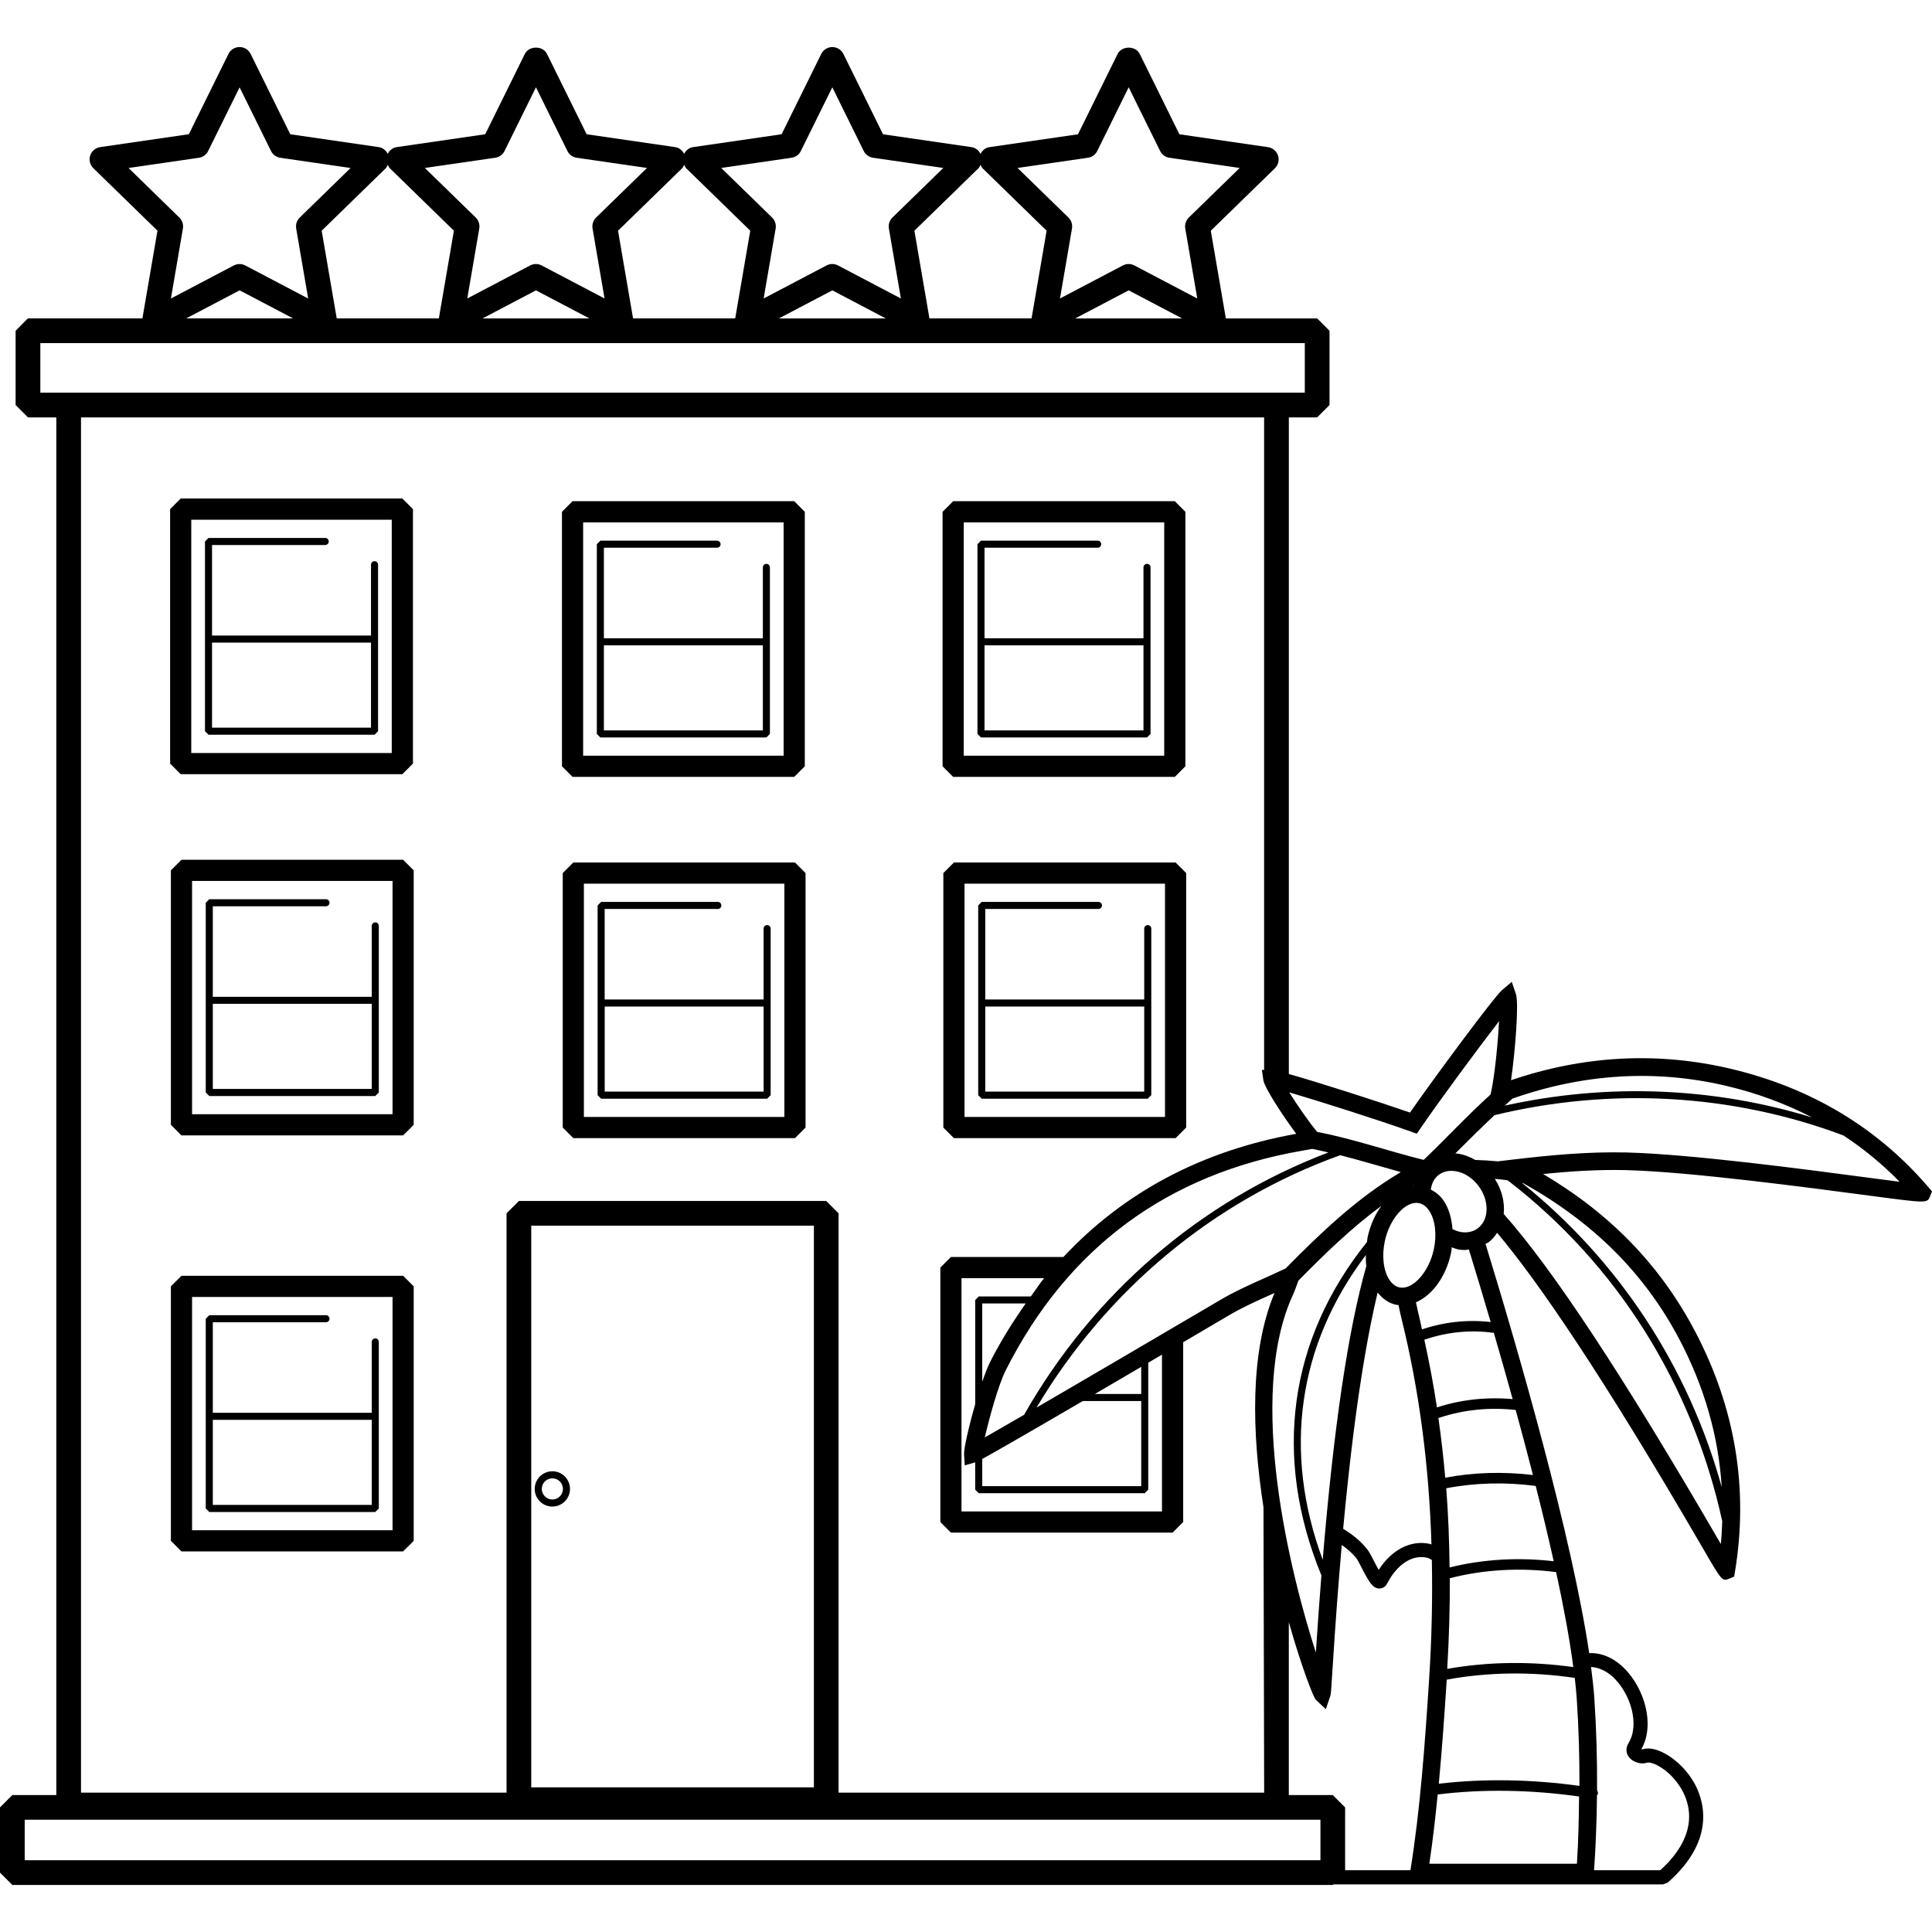
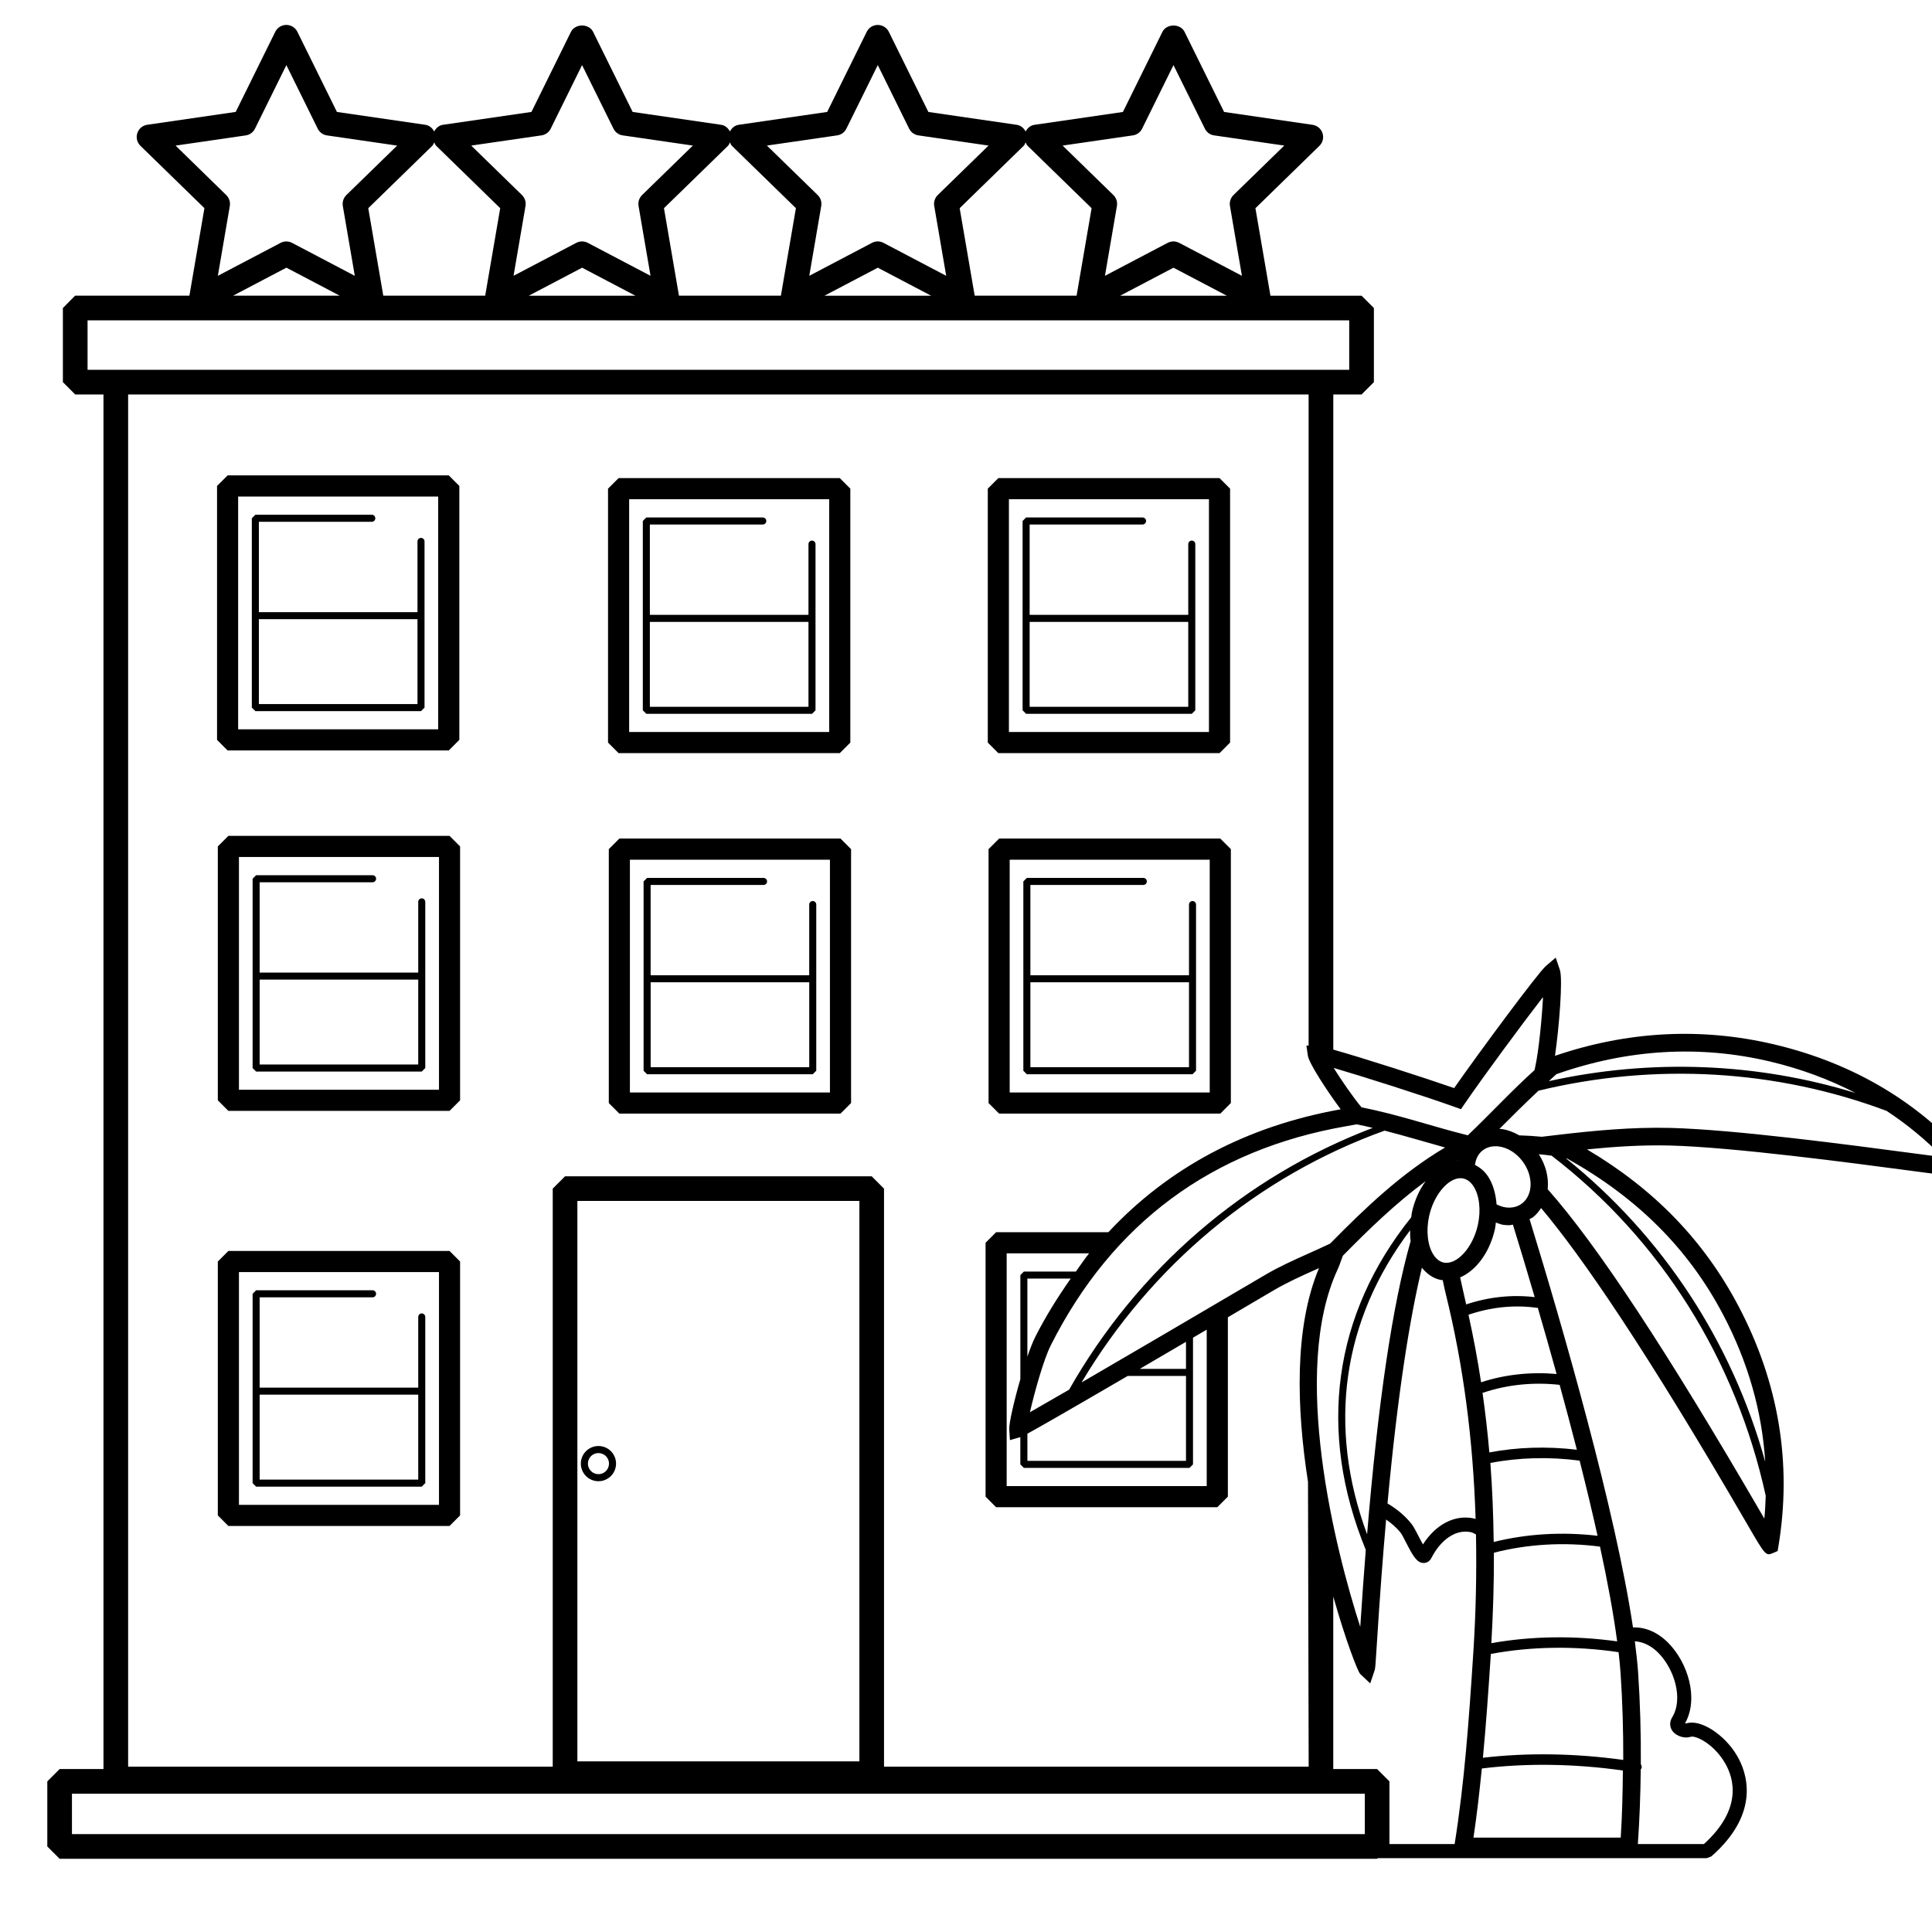
- <svg xmlns="http://www.w3.org/2000/svg" version="1.1" id="Layer_1" x="0px" y="0px" viewBox="0 0 289.06 289.06" style="enable-background:new 0 0 289.06 289.06;" xml:space="preserve">
-   <g>
-     <g>
-       <g>
-         <path d="M27.152,128.638l-1.584,1.584v38.072l1.584,1.584h33.16l1.584-1.584v-38.072l-1.584-1.584H27.152z M58.732,166.71h-0.004     H28.736v-34.904h29.996V166.71z" />
-         <path d="M56.148,163.982v-0.004l0.528-0.528v-24.916c0-0.292-0.236-0.528-0.528-0.528s-0.528,0.236-0.528,0.528v10.604H31.84     v-13.544h9.028h0.944h6.96c0.292,0,0.528-0.236,0.528-0.528s-0.236-0.528-0.528-0.528h-6.96h-0.944h-9.556l-0.528,0.528v28.388     l0.528,0.528H56.148z M31.84,150.19h23.78v12.732H31.84V150.19z" />
-         <path d="M82.108,225.354c0.18,0.036,0.356,0.056,0.536,0.056c0.512,0,1.016-0.148,1.452-0.44     c0.588-0.388,0.988-0.984,1.132-1.672c0.144-0.688,0.004-1.396-0.384-1.984c-0.384-0.588-0.976-0.988-1.668-1.132     c-0.696-0.14-1.396-0.004-1.988,0.384c-0.588,0.388-0.988,0.984-1.132,1.672c-0.14,0.692-0.004,1.396,0.384,1.984     C80.824,224.81,81.42,225.21,82.108,225.354z M81.096,222.45c0.084-0.416,0.324-0.772,0.676-1.004     c0.356-0.236,0.788-0.312,1.188-0.228c0.416,0.084,0.772,0.324,1.004,0.68c0.232,0.352,0.316,0.772,0.228,1.188     c-0.084,0.416-0.324,0.772-0.676,1.004c-0.356,0.232-0.784,0.316-1.188,0.228c-0.416-0.084-0.772-0.324-1.004-0.68     C81.092,223.282,81.008,222.862,81.096,222.45z" />
-         <path d="M142.724,129.042l-1.584,1.584v38.076l1.584,1.584h33.164l1.584-1.584v-38.076l-1.584-1.584H142.724z M174.304,167.114     h-29.996V132.21h29.996V167.114z" />
-         <path d="M171.724,164.386v-0.004l0.528-0.528v-24.916c0-0.292-0.236-0.528-0.528-0.528c-0.292,0-0.528,0.236-0.528,0.528v10.604     h-23.784v-13.544h9.032h0.944h6.956c0.292,0,0.528-0.236,0.528-0.528s-0.236-0.528-0.528-0.528h-6.956h-0.944h-9.56l-0.528,0.528     v28.388l0.528,0.528H171.724z M147.412,150.594h23.784v12.732h-23.784V150.594z" />
-         <path d="M85.78,129.042l-1.584,1.584v38.076l1.584,1.584h33.16l1.584-1.584v-38.076l-1.584-1.584H85.78z M117.356,167.114H87.36     V132.21h29.996V167.114z" />
-         <path d="M114.776,164.386v-0.004l0.528-0.528v-24.916c0-0.292-0.236-0.528-0.528-0.528s-0.528,0.236-0.528,0.528v10.604h-23.78     v-13.544h9.028h0.944h6.96c0.292,0,0.528-0.236,0.528-0.528s-0.236-0.528-0.528-0.528h-6.96h-0.944H89.94l-0.528,0.528v28.388     l0.528,0.528H114.776z M90.472,150.594h23.78v12.732h-23.78V150.594z" />
-         <path d="M27.152,190.878l-1.584,1.584v38.072l1.584,1.584h33.16l1.584-1.584v-38.072l-1.584-1.584H27.152z M58.732,228.95h-0.004     H28.736v-34.904h29.996V228.95z" />
-         <path d="M56.148,226.222v-0.004l0.528-0.528v-24.916c0-0.292-0.236-0.528-0.528-0.528s-0.528,0.236-0.528,0.528v10.604H31.84     v-13.544h9.028h0.944h6.96c0.292,0,0.528-0.236,0.528-0.528s-0.236-0.528-0.528-0.528h-6.96h-0.944h-9.556l-0.528,0.528v28.388     l0.528,0.528H56.148z M31.84,212.43h23.78v12.732H31.84V212.43z" />
-         <path d="M60.2,115.83l1.584-1.584V76.17L60.2,74.586H27.036l-1.584,1.584v38.076l1.584,1.584H60.2z M28.616,77.758h29.996v34.904     H28.616V77.758z" />
-         <path d="M56.036,83.958c-0.292,0-0.528,0.236-0.528,0.528V95.09H31.724V81.542h9.032H41.7h6.956c0.292,0,0.528-0.236,0.528-0.528     c0-0.292-0.236-0.528-0.528-0.528H41.7h-0.944h-9.56l-0.528,0.528v28.388l0.528,0.528h24.84l0.528-0.528V84.486     C56.564,84.194,56.328,83.958,56.036,83.958z M55.508,108.874H31.724V96.142h23.784V108.874z" />
-         <path d="M175.772,116.234l1.584-1.584V76.574l-1.584-1.584h-33.164l-1.584,1.584v38.076l1.584,1.584H175.772z M144.192,78.162     h29.996v34.904h-29.996V78.162z" />
-         <path d="M171.612,84.362c-0.292,0-0.528,0.236-0.528,0.528v10.604H147.3V81.95h9.032h0.944h6.956     c0.292,0,0.528-0.236,0.528-0.528s-0.236-0.528-0.528-0.528h-6.956h-0.944h-9.56l-0.528,0.528v28.388l0.528,0.528h24.84     l0.528-0.528V84.894C172.14,84.598,171.904,84.362,171.612,84.362z M171.084,109.282H147.3V96.55h23.784V109.282z" />
-         <path d="M118.828,116.234l1.584-1.584V76.574l-1.584-1.584H85.664l-1.584,1.584v38.076l1.584,1.584H118.828z M87.248,78.162     h29.996v34.904H87.248V78.162z" />
-         <path d="M114.664,84.362c-0.292,0-0.528,0.236-0.528,0.528v10.604H90.352V81.95h9.032h0.944h6.956     c0.292,0,0.528-0.236,0.528-0.528s-0.236-0.528-0.528-0.528h-6.956h-0.944h-9.56l-0.528,0.528v28.388l0.528,0.528h24.84     l0.528-0.528V84.894C115.192,84.598,114.956,84.362,114.664,84.362z M114.136,109.282H90.352V96.55h23.784V109.282z" />
-         <path d="M288.54,177.642c-7.644-8.928-17.592-14.892-29.572-17.728c-10.924-2.588-21.976-2.012-32.892,1.704     c0.632-4.372,1.196-11.524,0.732-12.884l-0.624-1.836l-1.48,1.26c-1.14,0.972-9.948,12.852-13.748,18.3     c-4.52-1.572-13.66-4.516-18.124-5.768V62.45h4.24l1.848-1.848V49.49l-1.848-1.848h-13.664l-2.252-13.12l9.596-9.352     c0.504-0.492,0.684-1.224,0.464-1.896c-0.22-0.668-0.796-1.156-1.492-1.256L176.46,20.09l-5.932-12.016     c-0.62-1.26-2.688-1.26-3.316,0l-5.928,12.016l-13.264,1.928c-0.592,0.084-1.048,0.484-1.32,1.004     c-0.272-0.516-0.732-0.916-1.32-1.004l-13.264-1.928l-5.928-12.016c-0.312-0.632-0.956-1.032-1.66-1.032     c-0.704,0-1.348,0.4-1.656,1.028l-5.932,12.016l-13.264,1.928c-0.588,0.084-1.044,0.484-1.32,1c-0.272-0.516-0.728-0.916-1.32-1     l-13.264-1.928L81.84,8.07c-0.62-1.26-2.688-1.26-3.316,0l-5.928,12.016l-13.264,1.928c-0.592,0.084-1.048,0.484-1.32,1.004     c-0.272-0.516-0.732-0.916-1.32-1.004l-13.264-1.928L37.5,8.07c-0.312-0.632-0.956-1.032-1.66-1.032     c-0.704,0-1.348,0.4-1.656,1.028l-5.932,12.016L14.988,22.01c-0.696,0.1-1.272,0.588-1.492,1.256     c-0.22,0.668-0.036,1.404,0.464,1.896l9.6,9.352l-2.252,13.12H4.172L2.336,49.49v11.112l1.848,1.848h4.24v206.12H1.848L0,270.418     v9.756l1.848,1.848h197.56l0.088-0.088h49.32l0.696-0.26c7.576-6.64,5.244-12.748,3.884-15.068     c-1.916-3.284-5.58-5.584-7.632-4.876c-0.024,0.012-0.12-0.008-0.184-0.028c2.108-3.756,0.376-9.136-2.512-12.048     c-1.636-1.656-3.5-2.388-5.296-2.32c-2.608-17.484-10.476-44.844-15.512-61.232c0.16-0.1,0.344-0.148,0.492-0.26     c0.504-0.392,0.9-0.876,1.24-1.396c6.164,7.316,15.78,21.36,30.792,47.208c2.892,4.988,2.888,4.98,4.012,4.508l0.664-0.284     l0.12-0.716c2.06-12.432,0.048-24.54-5.98-35.992c-5.164-9.812-12.624-17.54-22.728-23.52c4.04-0.404,8.24-0.684,12.428-0.58     c9.504,0.244,27.168,2.592,36.66,3.852c8.404,1.116,8.384,1.108,8.804,0.068l0.296-0.74L288.54,177.642z M241.564,251.138     c2.392,2.412,3.796,6.872,2.084,9.672c-0.436,0.716-0.396,1.512,0.104,2.132c0.592,0.728,1.82,1.084,2.652,0.792     c0.72-0.26,3.464,1.016,5.164,3.932c1.336,2.28,2.668,6.86-3.16,12.148H238.5c0.26-3.72,0.396-7.46,0.436-11.204     c0.048-0.08,0.12-0.144,0.136-0.24c0.032-0.188-0.032-0.364-0.124-0.52c0.028-4.612-0.1-9.224-0.412-13.8     c-0.096-1.412-0.276-2.992-0.488-4.636C239.568,249.478,240.832,250.394,241.564,251.138z M226.288,164.37     c10.664-3.748,21.448-4.408,32.068-1.888c4.588,1.088,8.848,2.68,12.792,4.716c-14.772-4.544-30.64-5.176-45.996-1.78     C225.536,165.074,225.892,164.702,226.288,164.37z M211.02,169.278l0.956,0.344l0.576-0.84c2.88-4.208,8.588-11.92,11.732-15.992     c-0.172,3.252-0.636,8.044-1.184,10.548l-0.096,0.428c-3.464,3.12-6.62,6.56-10,9.772c-5.336-1.32-10.524-3.148-15.928-4.184     c-1.208-1.424-2.984-4.004-4.188-5.92C197.38,164.75,206.248,167.57,211.02,169.278z M170.744,209.622v12.732h-23.78v-4.072     c1.468-0.8,5.204-2.92,15.04-8.66H170.744z M163.808,208.566c2.06-1.204,4.364-2.552,6.936-4.06v4.06H163.808z M146.96,206.73     v-11.708h6.5c-1.92,2.744-3.736,5.616-5.332,8.772C147.768,204.514,147.368,205.562,146.96,206.73z M147.34,215.066     c0.696-3,2.04-7.888,3.152-10.08c9.236-18.296,24.176-29.344,44.396-32.832l1.436-0.264c0.816,0.156,1.62,0.348,2.424,0.536     c-19.22,7.308-35.236,21.14-45.528,39.252C150.708,213.134,148.692,214.298,147.34,215.066z M154.232,193.97h-7.796l-0.528,0.528     v15.596c-0.956,3.316-1.72,6.676-1.668,7.512l0.104,1.64l1.56-0.452v4.088l0.528,0.528h24.836l0.528-0.528v-18.996     c0.664-0.388,1.356-0.796,2.056-1.208v23.46h-29.996v-34.904h12.364C155.52,192.098,154.896,193.058,154.232,193.97z      M155.084,210.598c10.456-17.548,26.396-30.9,45.44-37.76c3.04,0.78,6.044,1.692,9.068,2.528     c-6.496,3.84-11.936,9.024-17.236,14.412c-1.092,0.516-2.16,1-3.188,1.46c-2.304,1.036-4.48,2.008-6.544,3.228     C170.916,201.354,161.552,206.838,155.084,210.598z M193.504,193.602c0.16-0.344,0.292-0.7,0.48-1.236l0.284-0.772     c3.936-4,7.944-7.88,12.412-11.176c-0.932,1.268-1.664,2.864-2.06,4.68c-0.052,0.244-0.056,0.484-0.096,0.728     c-11.708,14.576-14.108,32.112-6.82,49.88c-0.292,3.672-0.568,7.516-0.828,11.54C193.168,235.798,186.344,208.93,193.504,193.602     z M204.352,187.778c-0.004,0.556,0,1.108,0.076,1.632c-2.732,9.596-4.88,24.132-6.528,43.96     C191.904,217.162,194.18,201.246,204.352,187.778z M206.116,193.398c0.776,0.94,1.712,1.616,2.828,1.828     c0.1,0.02,0.2,0.016,0.296,0.028c0.164,0.796,0.316,1.5,0.444,2.012c2.64,10.672,4.116,21.86,4.488,33.812     c-0.092-0.024-0.184-0.076-0.272-0.092c-2.848-0.604-5.688,0.88-7.624,3.896c-0.244-0.428-0.504-0.932-0.68-1.276     c-0.38-0.736-0.704-1.368-0.988-1.736c-1.024-1.32-2.28-2.308-3.648-3.132C202.484,212.294,204.284,201.058,206.116,193.398z      M209.436,192.63c-0.608-0.116-1.132-0.504-1.56-1.152c-0.904-1.364-1.16-3.596-0.676-5.816c0.696-3.172,2.824-5.692,4.704-5.692     c0.128,0,0.252,0.012,0.376,0.036c0.608,0.116,1.132,0.504,1.56,1.152c0.904,1.368,1.16,3.596,0.672,5.812     C213.768,190.358,211.384,192.982,209.436,192.63z M211.396,177.366c0.036-0.02,0.068-0.04,0.104-0.06     c-0.004,0.016-0.008,0.032-0.008,0.048C211.46,177.358,211.428,177.362,211.396,177.366z M193.94,169.638     c-14.2,2.544-25.812,8.78-34.836,18.428h-16.828l-1.584,1.584v38.072l1.584,1.584h33.164l1.584-1.584v-26.9     c2.164-1.272,4.468-2.624,6.944-4.084c1.94-1.14,4.048-2.088,6.288-3.092l0.436-0.196c-3.74,8.892-3.376,21.004-1.648,32.088     l-0.004-0.004l0.1,42.676h-63.676v-86.676l-1.848-1.848h-45.98l-1.848,1.848v86.676H12.12V62.45h177.012v97.632l-0.332-0.004     l0.22,1.52C189.184,162.746,191.948,166.962,193.94,169.638z M121.772,183.382v84.032H79.484v-84.032H121.772z M162.776,23.602     c0.604-0.088,1.124-0.464,1.392-1.012l4.7-9.528l4.708,9.532c0.264,0.544,0.784,0.924,1.388,1.008l10.516,1.528l-7.612,7.416     c-0.432,0.424-0.632,1.036-0.532,1.636l1.796,10.476l-9.412-4.944c-0.268-0.14-0.564-0.212-0.86-0.212     c-0.296,0-0.588,0.072-0.86,0.212l-9.408,4.944l1.796-10.476c0.1-0.6-0.1-1.212-0.532-1.636l-7.612-7.416L162.776,23.602z      M176.864,47.642h-15.992l7.996-4.2L176.864,47.642z M146.404,25.166c0.148-0.144,0.204-0.34,0.296-0.516     c0.092,0.176,0.148,0.372,0.296,0.516l9.596,9.352l-2.252,13.12h-15.28l-2.252-13.12L146.404,25.166z M118.432,23.602     c0.604-0.088,1.124-0.464,1.388-1.008l4.708-9.532l4.7,9.528c0.268,0.544,0.788,0.924,1.392,1.012l10.516,1.528l-7.612,7.416     c-0.432,0.424-0.632,1.036-0.532,1.636l1.796,10.476l-9.408-4.944c-0.54-0.284-1.18-0.284-1.716,0l-9.408,4.944l1.796-10.476     c0.1-0.6-0.1-1.212-0.536-1.636l-7.612-7.416L118.432,23.602z M132.524,47.642h-15.988l7.996-4.2L132.524,47.642z      M102.068,25.166c0.148-0.144,0.204-0.336,0.292-0.516c0.092,0.176,0.148,0.372,0.296,0.516l9.596,9.352L110,47.638H94.716     l-2.248-13.12L102.068,25.166z M74.096,23.602c0.604-0.088,1.124-0.464,1.392-1.012l4.7-9.528l4.708,9.532     c0.268,0.544,0.784,0.924,1.388,1.008L96.8,25.13l-7.612,7.416c-0.432,0.424-0.632,1.036-0.532,1.636l1.796,10.476l-9.412-4.944     c-0.268-0.14-0.564-0.212-0.86-0.212c-0.296,0-0.588,0.072-0.86,0.212l-9.408,4.944l1.796-10.476c0.1-0.6-0.1-1.212-0.532-1.636     l-7.612-7.416L74.096,23.602z M88.184,47.642H72.196l7.996-4.2L88.184,47.642z M57.724,25.166     c0.148-0.144,0.204-0.34,0.296-0.516c0.092,0.176,0.148,0.372,0.296,0.516l9.596,9.352l-2.252,13.12H50.38l-2.252-13.12     L57.724,25.166z M19.236,25.134l10.516-1.528c0.604-0.088,1.12-0.464,1.388-1.008l4.708-9.532l4.7,9.528     c0.268,0.544,0.788,0.924,1.392,1.012l10.516,1.528l-7.612,7.416c-0.432,0.424-0.632,1.036-0.532,1.636l1.796,10.476L36.7,39.718     c-0.268-0.14-0.564-0.212-0.86-0.212c-0.296,0-0.588,0.072-0.86,0.212l-9.408,4.944l1.796-10.476c0.1-0.6-0.1-1.212-0.536-1.636     L19.236,25.134z M43.848,47.638H27.856l7.996-4.2L43.848,47.638z M6.036,58.754v-7.416H195.22v7.416H6.036z M197.56,278.326     H3.696v-6.06H197.56V278.326z M211.028,279.814h-9.776v-9.396l-1.848-1.848h-6.576v-25.868c1.9,6.708,3.688,11.276,4.04,11.608     l1.5,1.416l0.66-1.956c0.1-0.3,0.128-0.592,0.368-4.46c0.416-6.656,0.872-12.668,1.356-18.16     c0.804,0.572,1.568,1.204,2.196,2.012c0.2,0.26,0.472,0.812,0.78,1.408c1.048,2.036,1.644,3.1,2.656,3.1     c0.484,0,0.912-0.276,1.148-0.736c1.472-2.86,3.736-4.356,5.94-3.884c0.276,0.056,0.508,0.216,0.756,0.336     c0.108,5.724-0.004,11.608-0.4,17.724C213.164,261.358,212.496,270.594,211.028,279.814z M235.932,278.85h-22.08     c0.512-3.428,0.904-6.88,1.252-10.368c6.676-0.824,13.896-0.72,21.152,0.304C236.22,272.146,236.152,275.506,235.932,278.85z      M235.912,254.234c0.292,4.3,0.412,8.632,0.4,12.964c-7.204-0.996-14.376-1.108-21.044-0.324     c0.472-5.016,0.836-10.144,1.188-15.568c6.052-1.128,12.62-1.232,19.156-0.264C235.74,252.162,235.844,253.234,235.912,254.234z      M235.396,249.422c-6.42-0.896-12.872-0.8-18.864,0.272c0.268-4.632,0.404-9.156,0.384-13.564     c5.06-1.304,10.52-1.616,15.908-0.916C233.952,240.414,234.844,245.242,235.396,249.422z M232.46,233.59     c-5.276-0.62-10.6-0.308-15.576,0.928c-0.052-4.028-0.2-7.984-0.5-11.848c4.272-0.824,8.836-0.948,13.384-0.348     C230.74,226.154,231.648,229.942,232.46,233.59z M229.356,220.686c-4.456-0.532-8.924-0.392-13.124,0.404     c-0.26-3.028-0.608-6.008-1.024-8.948c0.044-0.008,0.088-0.008,0.132-0.02c3.644-1.22,7.572-1.596,11.432-1.164     C227.652,214.17,228.524,217.434,229.356,220.686z M223.492,199.382c0.928,3.192,1.88,6.528,2.828,9.948     c-3.832-0.34-7.708,0.056-11.328,1.244c-0.52-3.432-1.156-6.804-1.888-10.128c3.312-1.136,6.848-1.524,10.272-1.036     C223.42,199.418,223.452,199.382,223.492,199.382z M223.032,197.802c-3.44-0.404-6.952-0.02-10.276,1.096     c-0.176-0.752-0.324-1.516-0.508-2.264c-0.112-0.452-0.248-1.076-0.396-1.788c2.388-1.024,4.452-3.744,5.232-7.308     c0.068-0.308,0.08-0.612,0.124-0.92c0.368,0.124,0.732,0.292,1.112,0.344c0.296,0.04,0.588,0.06,0.88,0.06     c0.196,0,0.372-0.072,0.564-0.088C220.768,190.182,221.872,193.838,223.032,197.802z M221.14,183.75     c-0.852,0.656-1.816,0.684-2.464,0.596c-0.468-0.064-0.92-0.236-1.36-0.452c-0.124-1.588-0.532-3.052-1.28-4.188     c-0.528-0.804-1.216-1.336-1.96-1.74c0.124-0.868,0.476-1.64,1.144-2.156c0.636-0.492,1.34-0.632,1.928-0.632     c0.188,0,0.368,0.016,0.528,0.036c1.32,0.18,2.608,0.984,3.528,2.212C222.848,179.618,222.82,182.454,221.14,183.75z      M257.468,231.018c-0.128-0.22-0.264-0.452-0.4-0.692c-14.18-24.408-24.676-40.352-32.088-48.7     c0.18-1.724-0.26-3.588-1.328-5.248c0.636,0.06,1.276,0.116,1.912,0.212c16.364,12.58,27.62,30.528,32.112,51.004     C257.636,228.734,257.58,229.874,257.468,231.018z M251.268,200.398c3.756,7.132,5.856,14.532,6.332,22.1     c-4.996-18.068-15.412-33.868-29.868-45.5c0.06,0.012,0.12,0.02,0.18,0.036C238.396,182.89,246.076,190.534,251.268,200.398z      M280.308,176.302c-10.212-1.356-27.3-3.624-36.944-3.872c-5.808-0.144-11.556,0.42-16.912,1.048l-2.356,0.28     c-1.124-0.108-2.248-0.18-3.376-0.212c-0.848-0.488-1.752-0.828-2.688-0.956c-0.1-0.012-0.192-0.004-0.292-0.012     c1.924-1.94,3.872-3.856,5.86-5.728c17.456-4.232,35.684-3.168,52.2,3.028c3.036,1.996,5.848,4.308,8.412,6.936     C283.076,176.67,281.732,176.49,280.308,176.302z" />
+ <svg xmlns="http://www.w3.org/2000/svg" width="20px" height="20px" viewBox="0 0 20 20" version="1.1" id="svg1633">
+   <defs id="defs1637" />
+   <g id="g1588" transform="matrix(0.06903675,0,0,0.06903675,0.489692,-0.2278788)">
+     <g id="g1586">
+       <g id="g1584">
+         <path d="m 27.152,128.638 -1.584,1.584 v 38.072 l 1.584,1.584 h 33.16 l 1.584,-1.584 v -38.072 l -1.584,-1.584 z m 31.58,38.072 H 58.728 28.736 v -34.904 h 29.996 z" id="path1552" />
+         <path d="m 56.148,163.982 v -0.004 l 0.528,-0.528 v -24.916 c 0,-0.292 -0.236,-0.528 -0.528,-0.528 -0.292,0 -0.528,0.236 -0.528,0.528 v 10.604 H 31.84 v -13.544 h 9.028 0.944 6.96 c 0.292,0 0.528,-0.236 0.528,-0.528 0,-0.292 -0.236,-0.528 -0.528,-0.528 h -6.96 -0.944 -9.556 l -0.528,0.528 v 28.388 l 0.528,0.528 z M 31.84,150.19 h 23.78 v 12.732 H 31.84 Z" id="path1554" />
+         <path d="m 82.108,225.354 c 0.18,0.036 0.356,0.056 0.536,0.056 0.512,0 1.016,-0.148 1.452,-0.44 0.588,-0.388 0.988,-0.984 1.132,-1.672 0.144,-0.688 0.004,-1.396 -0.384,-1.984 -0.384,-0.588 -0.976,-0.988 -1.668,-1.132 -0.696,-0.14 -1.396,-0.004 -1.988,0.384 -0.588,0.388 -0.988,0.984 -1.132,1.672 -0.14,0.692 -0.004,1.396 0.384,1.984 0.384,0.588 0.98,0.988 1.668,1.132 z m -1.012,-2.904 c 0.084,-0.416 0.324,-0.772 0.676,-1.004 0.356,-0.236 0.788,-0.312 1.188,-0.228 0.416,0.084 0.772,0.324 1.004,0.68 0.232,0.352 0.316,0.772 0.228,1.188 -0.084,0.416 -0.324,0.772 -0.676,1.004 -0.356,0.232 -0.784,0.316 -1.188,0.228 -0.416,-0.084 -0.772,-0.324 -1.004,-0.68 -0.232,-0.356 -0.316,-0.776 -0.228,-1.188 z" id="path1556" />
+         <path d="m 142.724,129.042 -1.584,1.584 v 38.076 l 1.584,1.584 h 33.164 l 1.584,-1.584 v -38.076 l -1.584,-1.584 z m 31.58,38.072 H 144.308 V 132.21 h 29.996 z" id="path1558" />
+         <path d="m 171.724,164.386 v -0.004 l 0.528,-0.528 v -24.916 c 0,-0.292 -0.236,-0.528 -0.528,-0.528 -0.292,0 -0.528,0.236 -0.528,0.528 v 10.604 h -23.784 v -13.544 h 9.032 0.944 6.956 c 0.292,0 0.528,-0.236 0.528,-0.528 0,-0.292 -0.236,-0.528 -0.528,-0.528 h -6.956 -0.944 -9.56 l -0.528,0.528 v 28.388 l 0.528,0.528 z m -24.312,-13.792 h 23.784 v 12.732 h -23.784 z" id="path1560" />
+         <path d="m 85.78,129.042 -1.584,1.584 v 38.076 l 1.584,1.584 h 33.16 l 1.584,-1.584 v -38.076 l -1.584,-1.584 z m 31.576,38.072 H 87.36 V 132.21 h 29.996 z" id="path1562" />
+         <path d="m 114.776,164.386 v -0.004 l 0.528,-0.528 v -24.916 c 0,-0.292 -0.236,-0.528 -0.528,-0.528 -0.292,0 -0.528,0.236 -0.528,0.528 v 10.604 h -23.78 v -13.544 h 9.028 0.944 6.96 c 0.292,0 0.528,-0.236 0.528,-0.528 0,-0.292 -0.236,-0.528 -0.528,-0.528 h -6.96 -0.944 -9.556 l -0.528,0.528 v 28.388 l 0.528,0.528 z M 90.472,150.594 h 23.78 v 12.732 h -23.78 z" id="path1564" />
+         <path d="m 27.152,190.878 -1.584,1.584 v 38.072 l 1.584,1.584 h 33.16 l 1.584,-1.584 v -38.072 l -1.584,-1.584 z m 31.58,38.072 H 58.728 28.736 v -34.904 h 29.996 z" id="path1566" />
+         <path d="m 56.148,226.222 v -0.004 l 0.528,-0.528 v -24.916 c 0,-0.292 -0.236,-0.528 -0.528,-0.528 -0.292,0 -0.528,0.236 -0.528,0.528 v 10.604 H 31.84 v -13.544 h 9.028 0.944 6.96 c 0.292,0 0.528,-0.236 0.528,-0.528 0,-0.292 -0.236,-0.528 -0.528,-0.528 h -6.96 -0.944 -9.556 l -0.528,0.528 v 28.388 l 0.528,0.528 z M 31.84,212.43 h 23.78 v 12.732 H 31.84 Z" id="path1568" />
+         <path d="m 60.2,115.83 1.584,-1.584 V 76.17 L 60.2,74.586 H 27.036 l -1.584,1.584 v 38.076 l 1.584,1.584 z M 28.616,77.758 h 29.996 v 34.904 H 28.616 Z" id="path1570" />
+         <path d="m 56.036,83.958 c -0.292,0 -0.528,0.236 -0.528,0.528 V 95.09 H 31.724 V 81.542 h 9.032 0.944 6.956 c 0.292,0 0.528,-0.236 0.528,-0.528 0,-0.292 -0.236,-0.528 -0.528,-0.528 H 41.7 40.756 31.196 l -0.528,0.528 v 28.388 l 0.528,0.528 h 24.84 l 0.528,-0.528 V 84.486 c 0,-0.292 -0.236,-0.528 -0.528,-0.528 z m -0.528,24.916 H 31.724 V 96.142 h 23.784 z" id="path1572" />
+         <path d="m 175.772,116.234 1.584,-1.584 V 76.574 l -1.584,-1.584 h -33.164 l -1.584,1.584 v 38.076 l 1.584,1.584 z m -31.58,-38.072 h 29.996 v 34.904 h -29.996 z" id="path1574" />
+         <path d="m 171.612,84.362 c -0.292,0 -0.528,0.236 -0.528,0.528 V 95.494 H 147.3 V 81.95 h 9.032 0.944 6.956 c 0.292,0 0.528,-0.236 0.528,-0.528 0,-0.292 -0.236,-0.528 -0.528,-0.528 h -6.956 -0.944 -9.56 l -0.528,0.528 v 28.388 l 0.528,0.528 h 24.84 l 0.528,-0.528 V 84.894 c 0,-0.296 -0.236,-0.532 -0.528,-0.532 z m -0.528,24.92 H 147.3 V 96.55 h 23.784 z" id="path1576" />
+         <path d="m 118.828,116.234 1.584,-1.584 V 76.574 L 118.828,74.99 H 85.664 l -1.584,1.584 v 38.076 l 1.584,1.584 z M 87.248,78.162 h 29.996 v 34.904 H 87.248 Z" id="path1578" />
+         <path d="m 114.664,84.362 c -0.292,0 -0.528,0.236 -0.528,0.528 V 95.494 H 90.352 V 81.95 h 9.032 0.944 6.956 c 0.292,0 0.528,-0.236 0.528,-0.528 0,-0.292 -0.236,-0.528 -0.528,-0.528 h -6.956 -0.944 -9.56 l -0.528,0.528 v 28.388 l 0.528,0.528 h 24.84 l 0.528,-0.528 V 84.894 c 0,-0.296 -0.236,-0.532 -0.528,-0.532 z m -0.528,24.92 H 90.352 V 96.55 h 23.784 z" id="path1580" />
+         <path d="m 288.54,177.642 c -7.644,-8.928 -17.592,-14.892 -29.572,-17.728 -10.924,-2.588 -21.976,-2.012 -32.892,1.704 0.632,-4.372 1.196,-11.524 0.732,-12.884 l -0.624,-1.836 -1.48,1.26 c -1.14,0.972 -9.948,12.852 -13.748,18.3 -4.52,-1.572 -13.66,-4.516 -18.124,-5.768 V 62.45 h 4.24 l 1.848,-1.848 V 49.49 l -1.848,-1.848 h -13.664 l -2.252,-13.12 9.596,-9.352 c 0.504,-0.492 0.684,-1.224 0.464,-1.896 -0.22,-0.668 -0.796,-1.156 -1.492,-1.256 L 176.46,20.09 170.528,8.074 c -0.62,-1.26 -2.688,-1.26 -3.316,0 l -5.928,12.016 -13.264,1.928 c -0.592,0.084 -1.048,0.484 -1.32,1.004 -0.272,-0.516 -0.732,-0.916 -1.32,-1.004 L 132.116,20.09 126.188,8.074 c -0.312,-0.632 -0.956,-1.032 -1.66,-1.032 -0.704,0 -1.348,0.4 -1.656,1.028 l -5.932,12.016 -13.264,1.928 c -0.588,0.084 -1.044,0.484 -1.32,1 -0.272,-0.516 -0.728,-0.916 -1.32,-1 L 87.772,20.086 81.84,8.07 c -0.62,-1.26 -2.688,-1.26 -3.316,0 l -5.928,12.016 -13.264,1.928 c -0.592,0.084 -1.048,0.484 -1.32,1.004 -0.272,-0.516 -0.732,-0.916 -1.32,-1.004 L 43.428,20.086 37.5,8.07 C 37.188,7.438 36.544,7.038 35.84,7.038 c -0.704,0 -1.348,0.4 -1.656,1.028 L 28.252,20.082 14.988,22.01 c -0.696,0.1 -1.272,0.588 -1.492,1.256 -0.22,0.668 -0.036,1.404 0.464,1.896 l 9.6,9.352 -2.252,13.12 H 4.172 L 2.336,49.49 v 11.112 l 1.848,1.848 h 4.24 V 268.57 H 1.848 L 0,270.418 v 9.756 l 1.848,1.848 h 197.56 l 0.088,-0.088 h 49.32 l 0.696,-0.26 c 7.576,-6.64 5.244,-12.748 3.884,-15.068 -1.916,-3.284 -5.58,-5.584 -7.632,-4.876 -0.024,0.012 -0.12,-0.008 -0.184,-0.028 2.108,-3.756 0.376,-9.136 -2.512,-12.048 -1.636,-1.656 -3.5,-2.388 -5.296,-2.32 -2.608,-17.484 -10.476,-44.844 -15.512,-61.232 0.16,-0.1 0.344,-0.148 0.492,-0.26 0.504,-0.392 0.9,-0.876 1.24,-1.396 6.164,7.316 15.78,21.36 30.792,47.208 2.892,4.988 2.888,4.98 4.012,4.508 l 0.664,-0.284 0.12,-0.716 c 2.06,-12.432 0.048,-24.54 -5.98,-35.992 -5.164,-9.812 -12.624,-17.54 -22.728,-23.52 4.04,-0.404 8.24,-0.684 12.428,-0.58 9.504,0.244 27.168,2.592 36.66,3.852 8.404,1.116 8.384,1.108 8.804,0.068 l 0.296,-0.74 z m -46.976,73.496 c 2.392,2.412 3.796,6.872 2.084,9.672 -0.436,0.716 -0.396,1.512 0.104,2.132 0.592,0.728 1.82,1.084 2.652,0.792 0.72,-0.26 3.464,1.016 5.164,3.932 1.336,2.28 2.668,6.86 -3.16,12.148 H 238.5 c 0.26,-3.72 0.396,-7.46 0.436,-11.204 0.048,-0.08 0.12,-0.144 0.136,-0.24 0.032,-0.188 -0.032,-0.364 -0.124,-0.52 0.028,-4.612 -0.1,-9.224 -0.412,-13.8 -0.096,-1.412 -0.276,-2.992 -0.488,-4.636 1.52,0.064 2.784,0.98 3.516,1.724 z M 226.288,164.37 c 10.664,-3.748 21.448,-4.408 32.068,-1.888 4.588,1.088 8.848,2.68 12.792,4.716 -14.772,-4.544 -30.64,-5.176 -45.996,-1.78 0.384,-0.344 0.74,-0.716 1.136,-1.048 z m -15.268,4.908 0.956,0.344 0.576,-0.84 c 2.88,-4.208 8.588,-11.92 11.732,-15.992 -0.172,3.252 -0.636,8.044 -1.184,10.548 l -0.096,0.428 c -3.464,3.12 -6.62,6.56 -10,9.772 -5.336,-1.32 -10.524,-3.148 -15.928,-4.184 -1.208,-1.424 -2.984,-4.004 -4.188,-5.92 4.492,1.316 13.36,4.136 18.132,5.844 z m -40.276,40.344 v 12.732 h -23.78 v -4.072 c 1.468,-0.8 5.204,-2.92 15.04,-8.66 z m -6.936,-1.056 c 2.06,-1.204 4.364,-2.552 6.936,-4.06 v 4.06 z M 146.96,206.73 v -11.708 h 6.5 c -1.92,2.744 -3.736,5.616 -5.332,8.772 -0.36,0.72 -0.76,1.768 -1.168,2.936 z m 0.38,8.336 c 0.696,-3 2.04,-7.888 3.152,-10.08 9.236,-18.296 24.176,-29.344 44.396,-32.832 l 1.436,-0.264 c 0.816,0.156 1.62,0.348 2.424,0.536 -19.22,7.308 -35.236,21.14 -45.528,39.252 -2.512,1.456 -4.528,2.62 -5.88,3.388 z m 6.892,-21.096 h -7.796 l -0.528,0.528 v 15.596 c -0.956,3.316 -1.72,6.676 -1.668,7.512 l 0.104,1.64 1.56,-0.452 v 4.088 l 0.528,0.528 h 24.836 l 0.528,-0.528 v -18.996 c 0.664,-0.388 1.356,-0.796 2.056,-1.208 v 23.46 h -29.996 v -34.904 h 12.364 c -0.7,0.864 -1.324,1.824 -1.988,2.736 z m 0.852,16.628 c 10.456,-17.548 26.396,-30.9 45.44,-37.76 3.04,0.78 6.044,1.692 9.068,2.528 -6.496,3.84 -11.936,9.024 -17.236,14.412 -1.092,0.516 -2.16,1 -3.188,1.46 -2.304,1.036 -4.48,2.008 -6.544,3.228 -11.708,6.888 -21.072,12.372 -27.54,16.132 z m 38.42,-16.996 c 0.16,-0.344 0.292,-0.7 0.48,-1.236 l 0.284,-0.772 c 3.936,-4 7.944,-7.88 12.412,-11.176 -0.932,1.268 -1.664,2.864 -2.06,4.68 -0.052,0.244 -0.056,0.484 -0.096,0.728 -11.708,14.576 -14.108,32.112 -6.82,49.88 -0.292,3.672 -0.568,7.516 -0.828,11.54 -3.708,-11.448 -10.532,-38.316 -3.372,-53.644 z m 10.848,-5.824 c -0.004,0.556 0,1.108 0.076,1.632 -2.732,9.596 -4.88,24.132 -6.528,43.96 -5.996,-16.208 -3.72,-32.124 6.452,-45.592 z m 1.764,5.62 c 0.776,0.94 1.712,1.616 2.828,1.828 0.1,0.02 0.2,0.016 0.296,0.028 0.164,0.796 0.316,1.5 0.444,2.012 2.64,10.672 4.116,21.86 4.488,33.812 -0.092,-0.024 -0.184,-0.076 -0.272,-0.092 -2.848,-0.604 -5.688,0.88 -7.624,3.896 -0.244,-0.428 -0.504,-0.932 -0.68,-1.276 -0.38,-0.736 -0.704,-1.368 -0.988,-1.736 -1.024,-1.32 -2.28,-2.308 -3.648,-3.132 1.524,-16.444 3.324,-27.68 5.156,-35.34 z m 3.32,-0.768 c -0.608,-0.116 -1.132,-0.504 -1.56,-1.152 -0.904,-1.364 -1.16,-3.596 -0.676,-5.816 0.696,-3.172 2.824,-5.692 4.704,-5.692 0.128,0 0.252,0.012 0.376,0.036 0.608,0.116 1.132,0.504 1.56,1.152 0.904,1.368 1.16,3.596 0.672,5.812 -0.744,3.388 -3.128,6.012 -5.076,5.66 z m 1.96,-15.264 c 0.036,-0.02 0.068,-0.04 0.104,-0.06 -0.004,0.016 -0.008,0.032 -0.008,0.048 -0.032,0.004 -0.064,0.008 -0.096,0.012 z m -17.456,-7.728 c -14.2,2.544 -25.812,8.78 -34.836,18.428 h -16.828 l -1.584,1.584 v 38.072 l 1.584,1.584 h 33.164 l 1.584,-1.584 v -26.9 c 2.164,-1.272 4.468,-2.624 6.944,-4.084 1.94,-1.14 4.048,-2.088 6.288,-3.092 l 0.436,-0.196 c -3.74,8.892 -3.376,21.004 -1.648,32.088 l -0.004,-0.004 0.1,42.676 h -63.676 v -86.676 l -1.848,-1.848 h -45.98 l -1.848,1.848 V 268.21 H 12.12 V 62.45 h 177.012 v 97.632 l -0.332,-0.004 0.22,1.52 c 0.164,1.148 2.928,5.364 4.92,8.04 z m -72.168,13.744 v 84.032 H 79.484 v -84.032 z m 41.004,-159.78 c 0.604,-0.088 1.124,-0.464 1.392,-1.012 l 4.7,-9.528 4.708,9.532 c 0.264,0.544 0.784,0.924 1.388,1.008 l 10.516,1.528 -7.612,7.416 c -0.432,0.424 -0.632,1.036 -0.532,1.636 l 1.796,10.476 -9.412,-4.944 c -0.268,-0.14 -0.564,-0.212 -0.86,-0.212 -0.296,0 -0.588,0.072 -0.86,0.212 l -9.408,4.944 1.796,-10.476 c 0.1,-0.6 -0.1,-1.212 -0.532,-1.636 l -7.612,-7.416 z m 14.088,24.04 h -15.992 l 7.996,-4.2 z m -30.46,-22.476 c 0.148,-0.144 0.204,-0.34 0.296,-0.516 0.092,0.176 0.148,0.372 0.296,0.516 l 9.596,9.352 -2.252,13.12 h -15.28 l -2.252,-13.12 z m -27.972,-1.564 c 0.604,-0.088 1.124,-0.464 1.388,-1.008 l 4.708,-9.532 4.7,9.528 c 0.268,0.544 0.788,0.924 1.392,1.012 l 10.516,1.528 -7.612,7.416 c -0.432,0.424 -0.632,1.036 -0.532,1.636 l 1.796,10.476 -9.408,-4.944 c -0.54,-0.284 -1.18,-0.284 -1.716,0 l -9.408,4.944 1.796,-10.476 c 0.1,-0.6 -0.1,-1.212 -0.536,-1.636 l -7.612,-7.416 z m 14.092,24.04 h -15.988 l 7.996,-4.2 z M 102.068,25.166 c 0.148,-0.144 0.204,-0.336 0.292,-0.516 0.092,0.176 0.148,0.372 0.296,0.516 l 9.596,9.352 L 110,47.638 H 94.716 L 92.468,34.518 Z M 74.096,23.602 C 74.7,23.514 75.22,23.138 75.488,22.59 l 4.7,-9.528 4.708,9.532 c 0.268,0.544 0.784,0.924 1.388,1.008 L 96.8,25.13 89.188,32.546 c -0.432,0.424 -0.632,1.036 -0.532,1.636 l 1.796,10.476 -9.412,-4.944 c -0.268,-0.14 -0.564,-0.212 -0.86,-0.212 -0.296,0 -0.588,0.072 -0.86,0.212 l -9.408,4.944 1.796,-10.476 c 0.1,-0.6 -0.1,-1.212 -0.532,-1.636 L 63.564,25.13 Z m 14.088,24.04 H 72.196 l 7.996,-4.2 z M 57.724,25.166 c 0.148,-0.144 0.204,-0.34 0.296,-0.516 0.092,0.176 0.148,0.372 0.296,0.516 l 9.596,9.352 -2.252,13.12 H 50.38 L 48.128,34.518 Z M 19.236,25.134 29.752,23.606 c 0.604,-0.088 1.12,-0.464 1.388,-1.008 l 4.708,-9.532 4.7,9.528 c 0.268,0.544 0.788,0.924 1.392,1.012 l 10.516,1.528 -7.612,7.416 c -0.432,0.424 -0.632,1.036 -0.532,1.636 L 46.108,44.662 36.7,39.718 c -0.268,-0.14 -0.564,-0.212 -0.86,-0.212 -0.296,0 -0.588,0.072 -0.86,0.212 l -9.408,4.944 1.796,-10.476 c 0.1,-0.6 -0.1,-1.212 -0.536,-1.636 z M 43.848,47.638 H 27.856 l 7.996,-4.2 z M 6.036,58.754 V 51.338 H 195.22 v 7.416 H 6.036 Z M 197.56,278.326 H 3.696 v -6.06 H 197.56 Z m 13.468,1.488 h -9.776 v -9.396 l -1.848,-1.848 h -6.576 v -25.868 c 1.9,6.708 3.688,11.276 4.04,11.608 l 1.5,1.416 0.66,-1.956 c 0.1,-0.3 0.128,-0.592 0.368,-4.46 0.416,-6.656 0.872,-12.668 1.356,-18.16 0.804,0.572 1.568,1.204 2.196,2.012 0.2,0.26 0.472,0.812 0.78,1.408 1.048,2.036 1.644,3.1 2.656,3.1 0.484,0 0.912,-0.276 1.148,-0.736 1.472,-2.86 3.736,-4.356 5.94,-3.884 0.276,0.056 0.508,0.216 0.756,0.336 0.108,5.724 -0.004,11.608 -0.4,17.724 -0.664,10.248 -1.332,19.484 -2.8,28.704 z m 24.904,-0.964 h -22.08 c 0.512,-3.428 0.904,-6.88 1.252,-10.368 6.676,-0.824 13.896,-0.72 21.152,0.304 -0.036,3.36 -0.104,6.72 -0.324,10.064 z m -0.02,-24.616 c 0.292,4.3 0.412,8.632 0.4,12.964 -7.204,-0.996 -14.376,-1.108 -21.044,-0.324 0.472,-5.016 0.836,-10.144 1.188,-15.568 6.052,-1.128 12.62,-1.232 19.156,-0.264 0.128,1.12 0.232,2.192 0.3,3.192 z m -0.516,-4.812 c -6.42,-0.896 -12.872,-0.8 -18.864,0.272 0.268,-4.632 0.404,-9.156 0.384,-13.564 5.06,-1.304 10.52,-1.616 15.908,-0.916 1.128,5.2 2.02,10.028 2.572,14.208 z M 232.46,233.59 c -5.276,-0.62 -10.6,-0.308 -15.576,0.928 -0.052,-4.028 -0.2,-7.984 -0.5,-11.848 4.272,-0.824 8.836,-0.948 13.384,-0.348 0.972,3.832 1.88,7.62 2.692,11.268 z m -3.104,-12.904 c -4.456,-0.532 -8.924,-0.392 -13.124,0.404 -0.26,-3.028 -0.608,-6.008 -1.024,-8.948 0.044,-0.008 0.088,-0.008 0.132,-0.02 3.644,-1.22 7.572,-1.596 11.432,-1.164 0.88,3.212 1.752,6.476 2.584,9.728 z m -5.864,-21.304 c 0.928,3.192 1.88,6.528 2.828,9.948 -3.832,-0.34 -7.708,0.056 -11.328,1.244 -0.52,-3.432 -1.156,-6.804 -1.888,-10.128 3.312,-1.136 6.848,-1.524 10.272,-1.036 0.044,0.008 0.076,-0.028 0.116,-0.028 z m -0.46,-1.58 c -3.44,-0.404 -6.952,-0.02 -10.276,1.096 -0.176,-0.752 -0.324,-1.516 -0.508,-2.264 -0.112,-0.452 -0.248,-1.076 -0.396,-1.788 2.388,-1.024 4.452,-3.744 5.232,-7.308 0.068,-0.308 0.08,-0.612 0.124,-0.92 0.368,0.124 0.732,0.292 1.112,0.344 0.296,0.04 0.588,0.06 0.88,0.06 0.196,0 0.372,-0.072 0.564,-0.088 1.004,3.248 2.108,6.904 3.268,10.868 z M 221.14,183.75 c -0.852,0.656 -1.816,0.684 -2.464,0.596 -0.468,-0.064 -0.92,-0.236 -1.36,-0.452 -0.124,-1.588 -0.532,-3.052 -1.28,-4.188 -0.528,-0.804 -1.216,-1.336 -1.96,-1.74 0.124,-0.868 0.476,-1.64 1.144,-2.156 0.636,-0.492 1.34,-0.632 1.928,-0.632 0.188,0 0.368,0.016 0.528,0.036 1.32,0.18 2.608,0.984 3.528,2.212 1.644,2.192 1.616,5.028 -0.064,6.324 z m 36.328,47.268 c -0.128,-0.22 -0.264,-0.452 -0.4,-0.692 -14.18,-24.408 -24.676,-40.352 -32.088,-48.7 0.18,-1.724 -0.26,-3.588 -1.328,-5.248 0.636,0.06 1.276,0.116 1.912,0.212 16.364,12.58 27.62,30.528 32.112,51.004 -0.04,1.14 -0.096,2.28 -0.208,3.424 z m -6.2,-30.62 c 3.756,7.132 5.856,14.532 6.332,22.1 -4.996,-18.068 -15.412,-33.868 -29.868,-45.5 0.06,0.012 0.12,0.02 0.18,0.036 10.484,5.856 18.164,13.5 23.356,23.364 z m 29.04,-24.096 c -10.212,-1.356 -27.3,-3.624 -36.944,-3.872 -5.808,-0.144 -11.556,0.42 -16.912,1.048 l -2.356,0.28 c -1.124,-0.108 -2.248,-0.18 -3.376,-0.212 -0.848,-0.488 -1.752,-0.828 -2.688,-0.956 -0.1,-0.012 -0.192,-0.004 -0.292,-0.012 1.924,-1.94 3.872,-3.856 5.86,-5.728 17.456,-4.232 35.684,-3.168 52.2,3.028 3.036,1.996 5.848,4.308 8.412,6.936 -1.136,-0.144 -2.48,-0.324 -3.904,-0.512 z" id="path1582" />
      </g>
    </g>
  </g>
-   <g>
+   <g id="g1590" transform="matrix(0.4645143,0,0,0.4645143,28.0075,18.73875)">
</g>
-   <g>
+   <g id="g1592" transform="matrix(0.4645143,0,0,0.4645143,28.0075,18.73875)">
</g>
-   <g>
+   <g id="g1594" transform="matrix(0.4645143,0,0,0.4645143,28.0075,18.73875)">
</g>
-   <g>
+   <g id="g1596" transform="matrix(0.4645143,0,0,0.4645143,28.0075,18.73875)">
</g>
-   <g>
+   <g id="g1598" transform="matrix(0.4645143,0,0,0.4645143,28.0075,18.73875)">
</g>
-   <g>
+   <g id="g1600" transform="matrix(0.4645143,0,0,0.4645143,28.0075,18.73875)">
</g>
-   <g>
+   <g id="g1602" transform="matrix(0.4645143,0,0,0.4645143,28.0075,18.73875)">
</g>
-   <g>
+   <g id="g1604" transform="matrix(0.4645143,0,0,0.4645143,28.0075,18.73875)">
</g>
-   <g>
+   <g id="g1606" transform="matrix(0.4645143,0,0,0.4645143,28.0075,18.73875)">
</g>
-   <g>
+   <g id="g1608" transform="matrix(0.4645143,0,0,0.4645143,28.0075,18.73875)">
</g>
-   <g>
+   <g id="g1610" transform="matrix(0.4645143,0,0,0.4645143,28.0075,18.73875)">
</g>
-   <g>
+   <g id="g1612" transform="matrix(0.4645143,0,0,0.4645143,28.0075,18.73875)">
</g>
-   <g>
+   <g id="g1614" transform="matrix(0.4645143,0,0,0.4645143,28.0075,18.73875)">
</g>
-   <g>
+   <g id="g1616" transform="matrix(0.4645143,0,0,0.4645143,28.0075,18.73875)">
</g>
-   <g>
+   <g id="g1618" transform="matrix(0.4645143,0,0,0.4645143,28.0075,18.73875)">
</g>
</svg>
